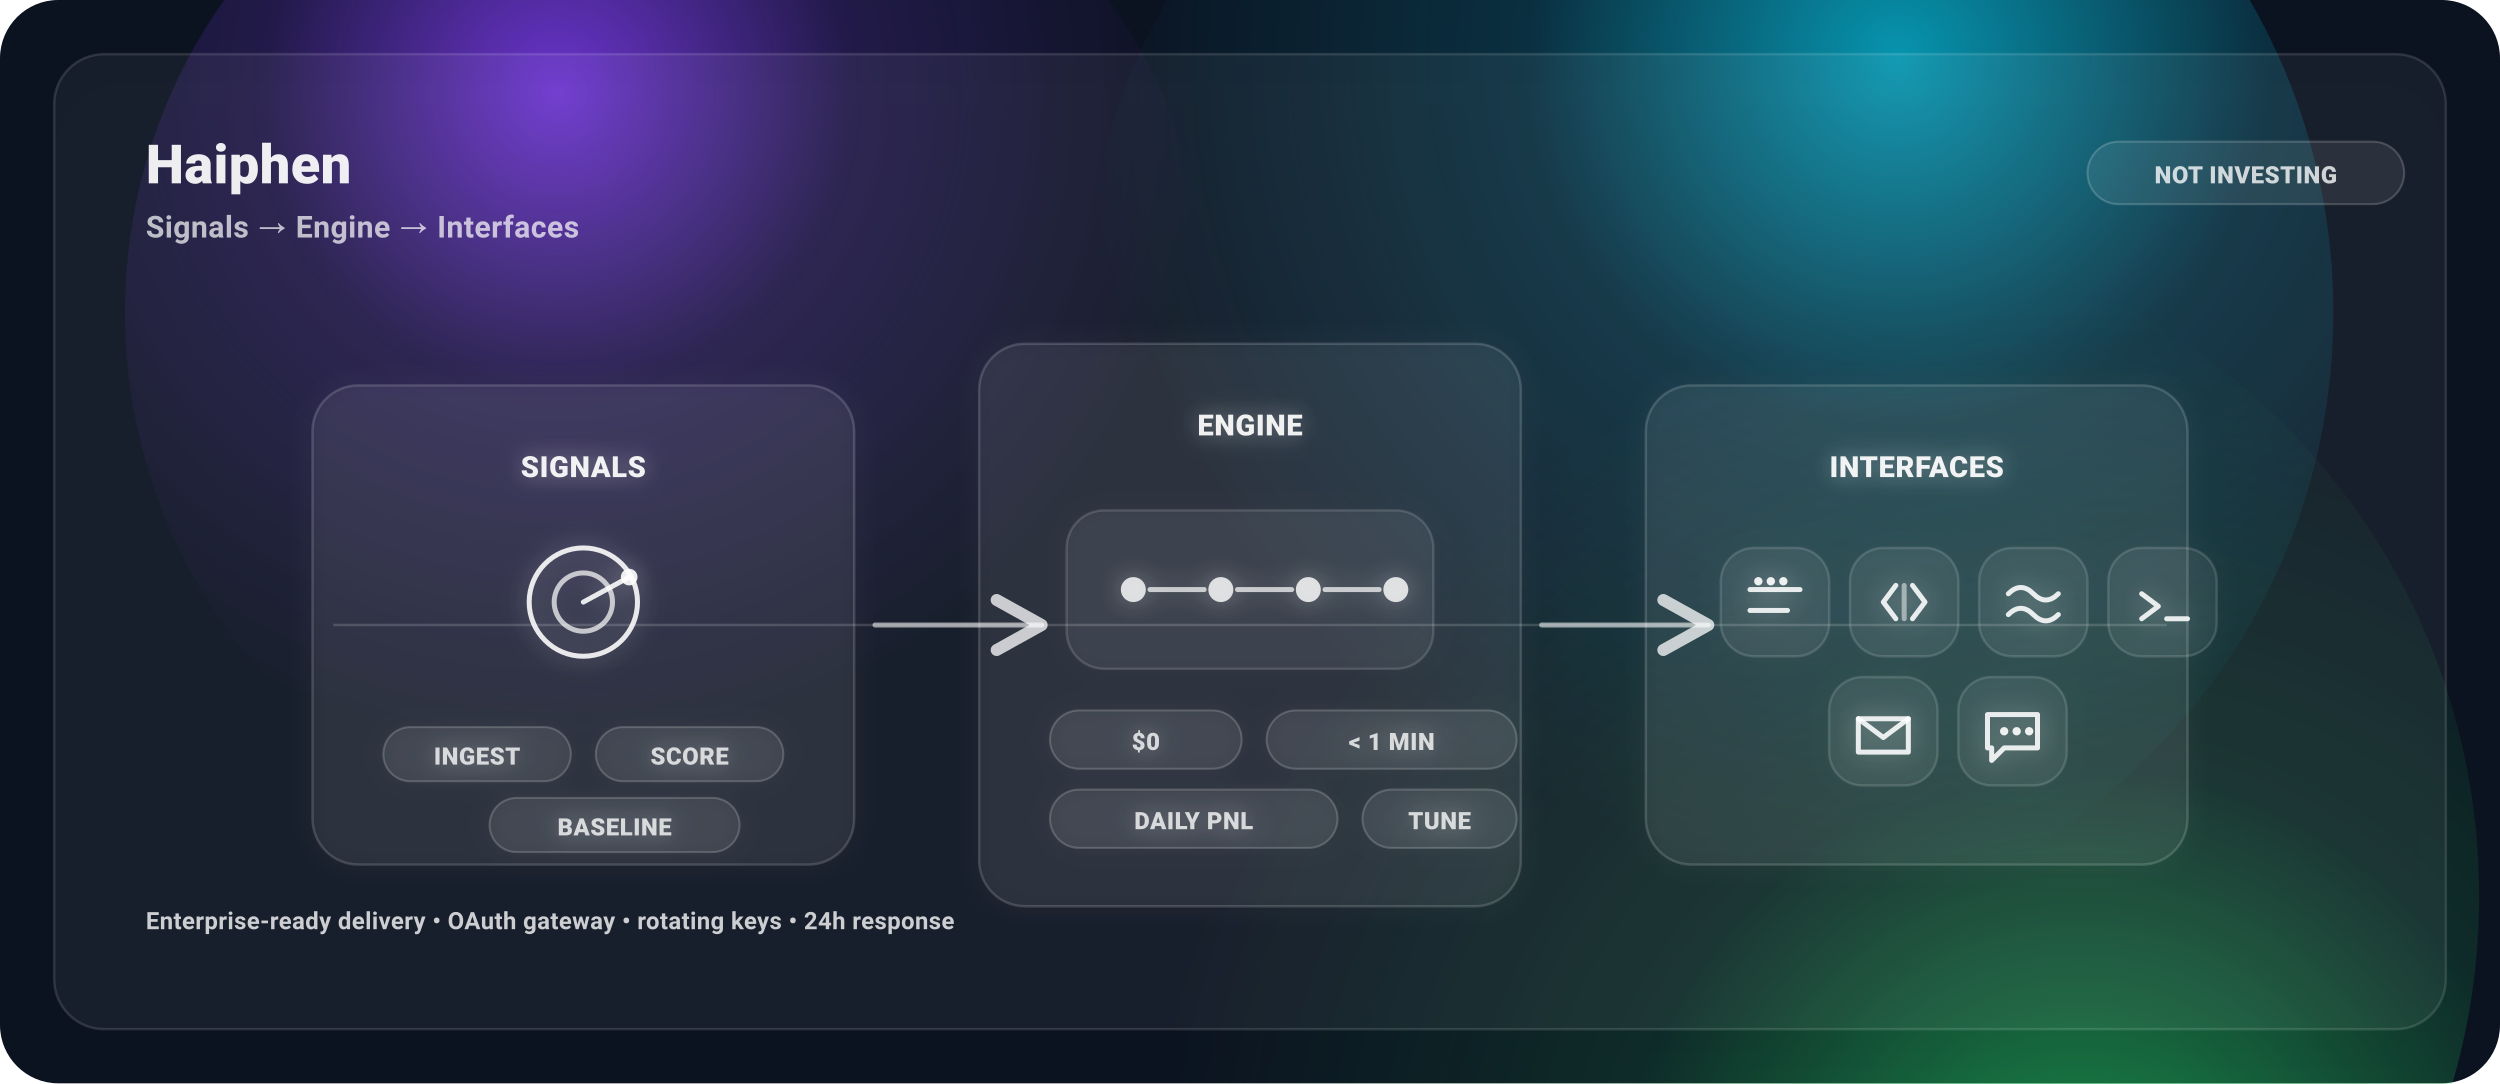
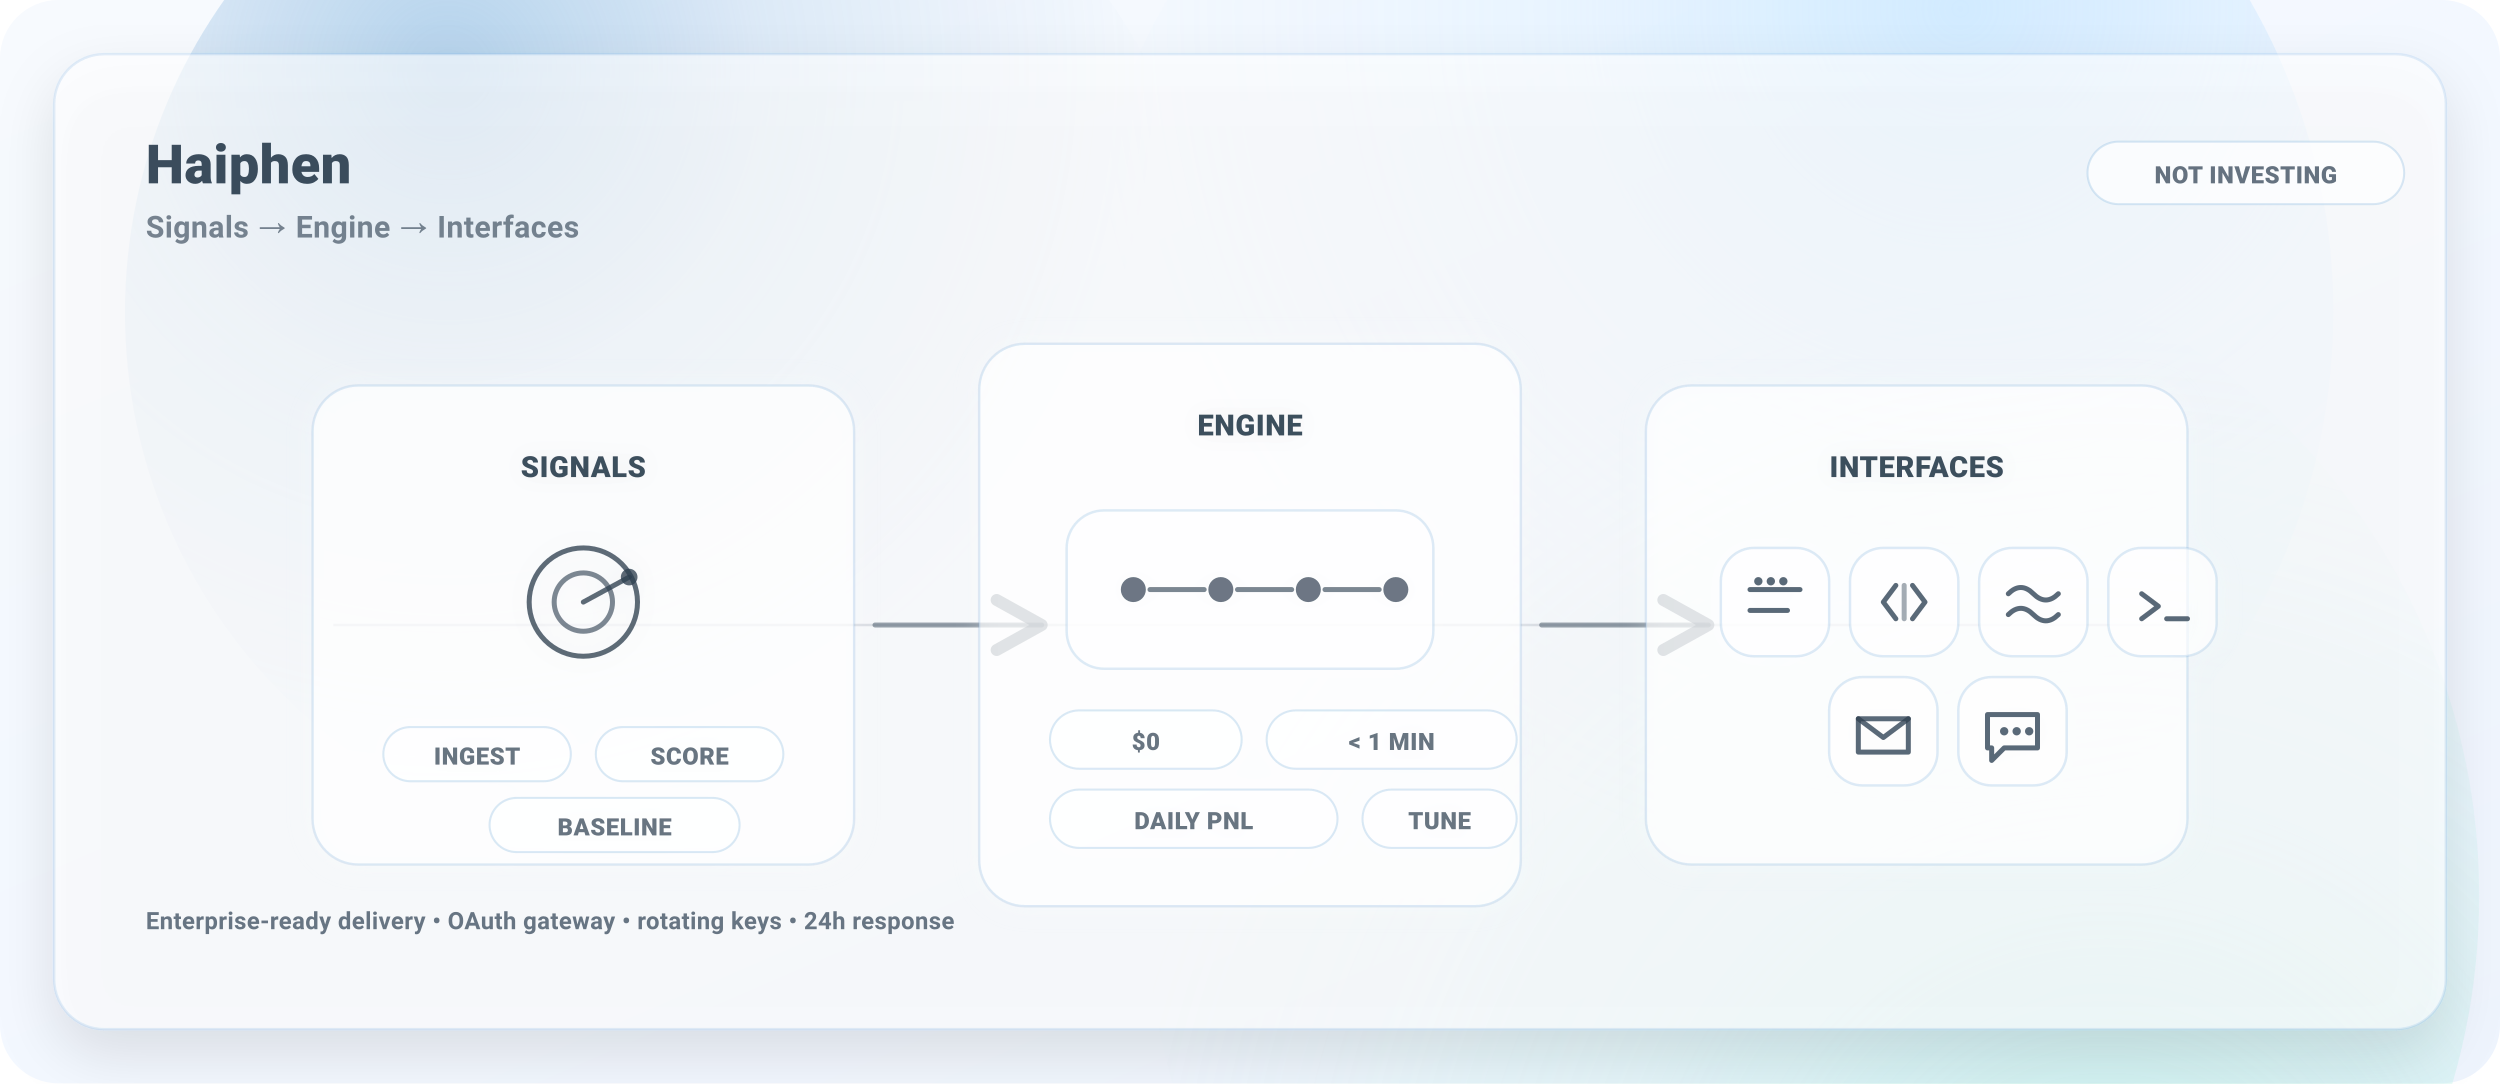
<svg xmlns="http://www.w3.org/2000/svg" viewBox="0 0 1200 520" role="img" aria-label="Haiphen: Signals to Engine to Interfaces">
  <defs>
    <linearGradient id="bg" x1="0" y1="0" x2="1" y2="1">
-       <stop offset="0" stop-color="#0B1220" />
-       <stop offset="0.45" stop-color="#0B1220" />
-       <stop offset="1" stop-color="#0B1220" />
+       <stop offset="0" stop-color="#F7FAFE" />
+       <stop offset="0.55" stop-color="#F3F8FF" />
+       <stop offset="1" stop-color="#EEF4FD" />
    </linearGradient>
-     <radialGradient id="blobViolet" cx="40%" cy="30%" r="60%">
-       <stop offset="0" stop-color="#7C3AED" stop-opacity="0.85" />
-       <stop offset="0.45" stop-color="#7C3AED" stop-opacity="0.20" />
-       <stop offset="1" stop-color="#7C3AED" stop-opacity="0" />
+     <radialGradient id="blobBlue" cx="30%" cy="28%" r="65%">
+       <stop offset="0" stop-color="#5A9BD4" stop-opacity="0.42" />
+       <stop offset="0.45" stop-color="#5A9BD4" stop-opacity="0.16" />
+       <stop offset="1" stop-color="#5A9BD4" stop-opacity="0" />
    </radialGradient>
-     <radialGradient id="blobCyan" cx="65%" cy="30%" r="65%">
-       <stop offset="0" stop-color="#06B6D4" stop-opacity="0.80" />
-       <stop offset="0.45" stop-color="#06B6D4" stop-opacity="0.18" />
-       <stop offset="1" stop-color="#06B6D4" stop-opacity="0" />
+     <radialGradient id="blobSky" cx="70%" cy="26%" r="70%">
+       <stop offset="0" stop-color="#9ED6FF" stop-opacity="0.40" />
+       <stop offset="0.45" stop-color="#9ED6FF" stop-opacity="0.14" />
+       <stop offset="1" stop-color="#9ED6FF" stop-opacity="0" />
    </radialGradient>
-     <radialGradient id="blobGreen" cx="70%" cy="75%" r="70%">
-       <stop offset="0" stop-color="#22C55E" stop-opacity="0.70" />
-       <stop offset="0.50" stop-color="#22C55E" stop-opacity="0.14" />
-       <stop offset="1" stop-color="#22C55E" stop-opacity="0" />
+     <radialGradient id="blobMint" cx="72%" cy="78%" r="75%">
+       <stop offset="0" stop-color="#7EE7D1" stop-opacity="0.34" />
+       <stop offset="0.50" stop-color="#7EE7D1" stop-opacity="0.12" />
+       <stop offset="1" stop-color="#7EE7D1" stop-opacity="0" />
    </radialGradient>
    <filter id="glassShadow" x="-30%" y="-30%" width="160%" height="160%">
-       <feDropShadow dx="0" dy="12" stdDeviation="14" flood-color="#000" flood-opacity="0.35" />
+       <feDropShadow dx="0" dy="12" stdDeviation="14" flood-color="#000" flood-opacity="0.18" />
    </filter>
    <filter id="softGlow" x="-40%" y="-40%" width="180%" height="180%">
      <feGaussianBlur stdDeviation="6" result="blur" />
-       <feColorMatrix in="blur" type="matrix" values="1 0 0 0 0                 0 1 0 0 0                 0 0 1 0 0                 0 0 0 0.45 0" result="glow" />
+       <feColorMatrix in="blur" type="matrix" values="1 0 0 0 0                 0 1 0 0 0                 0 0 1 0 0                 0 0 0 0.38 0" result="glow" />
      <feMerge>
        <feMergeNode in="glow" />
        <feMergeNode in="SourceGraphic" />
      </feMerge>
    </filter>
    <marker id="arrow" markerWidth="14" markerHeight="14" refX="11" refY="7" orient="auto">
-       <path d="M 2 2 L 11 7 L 2 12" fill="none" stroke="rgba(255,255,255,0.75)" stroke-width="2.4" stroke-linecap="round" stroke-linejoin="round" />
+       <path d="M 2 2 L 11 7 L 2 12" fill="none" stroke="rgba(44,62,80,0.55)" stroke-width="2.4" stroke-linecap="round" stroke-linejoin="round" />
    </marker>
    <style>
      .bg { fill: url(#bg); }
-       .blob1 { fill: url(#blobViolet); }
-       .blob2 { fill: url(#blobCyan); }
-       .blob3 { fill: url(#blobGreen); }
+       .blob1 { fill: url(#blobBlue); }
+       .blob2 { fill: url(#blobSky); }
+       .blob3 { fill: url(#blobMint); }

      .frame {
-         fill: rgba(255,255,255,0.05);
-         stroke: rgba(255,255,255,0.12);
+         fill: rgba(255,255,255,0.60);
+         stroke: rgba(90,155,212,0.16);
        stroke-width: 1.2;
      }

      .title {
-         fill: rgba(255,255,255,0.92);
+         fill: rgba(44,62,80,0.92);
        font: 800 26px ui-sans-serif, system-ui, -apple-system, Segoe UI, Roboto, Helvetica, Arial, sans-serif;
        letter-spacing: 0.2px;
      }
      .subtitle {
-         fill: rgba(255,255,255,0.70);
+         fill: rgba(44,62,80,0.62);
        font: 650 14.5px ui-sans-serif, system-ui, -apple-system, Segoe UI, Roboto, Helvetica, Arial, sans-serif;
        letter-spacing: 0.2px;
      }

      .chip {
-         fill: rgba(255,255,255,0.08);
-         stroke: rgba(255,255,255,0.18);
+         fill: rgba(255,255,255,0.70);
+         stroke: rgba(90,155,212,0.22);
        stroke-width: 1;
      }
      .chipText {
-         fill: rgba(255,255,255,0.78);
+         fill: rgba(44,62,80,0.72);
        font: 800 11.5px ui-sans-serif, system-ui, -apple-system, Segoe UI, Roboto, Helvetica, Arial, sans-serif;
        letter-spacing: 0.24px;
      }

      .nodeCard {
-         fill: rgba(255,255,255,0.06);
-         stroke: rgba(255,255,255,0.16);
+         fill: rgba(255,255,255,0.66);
+         stroke: rgba(90,155,212,0.20);
        stroke-width: 1.2;
      }
      .nodeLabel {
-         fill: rgba(255,255,255,0.92);
+         fill: rgba(44,62,80,0.92);
        font: 800 14px ui-sans-serif, system-ui, -apple-system, Segoe UI, Roboto, Helvetica, Arial, sans-serif;
        letter-spacing: 0.28px;
      }
      .nodeHint {
-         fill: rgba(255,255,255,0.62);
+         fill: rgba(44,62,80,0.62);
        font: 650 12px ui-sans-serif, system-ui, -apple-system, Segoe UI, Roboto, Helvetica, Arial, sans-serif;
      }

-       .line { stroke: rgba(255,255,255,0.55); stroke-width: 2.4; fill: none; stroke-linecap: round; }
-       .lineSoft { stroke: rgba(255,255,255,0.16); stroke-width: 1.2; fill: none; }
- 
-       .iconStroke { stroke: rgba(255,255,255,0.88); stroke-width: 2.4; fill: none; stroke-linecap: round; stroke-linejoin: round; }
-       .iconFill { fill: rgba(255,255,255,0.90); }
+       .line { stroke: rgba(44,62,80,0.45); stroke-width: 2.4; fill: none; stroke-linecap: round; }
+       .lineSoft { stroke: rgba(44,62,80,0.14); stroke-width: 1.2; fill: none; }
+ 
+       .iconStroke { stroke: rgba(44,62,80,0.78); stroke-width: 2.4; fill: none; stroke-linecap: round; stroke-linejoin: round; }
+       .iconFill { fill: rgba(44,62,80,0.78); }

      .mini {
-         fill: rgba(255,255,255,0.78);
+         fill: rgba(44,62,80,0.70);
        font: 750 11.5px ui-sans-serif, system-ui, -apple-system, Segoe UI, Roboto, Helvetica, Arial, sans-serif;
        letter-spacing: 0.18px;
      }
    </style>
  </defs>
  <rect class="bg" x="0" y="0" width="1200" height="520" rx="28" />
  <circle class="blob1" cx="320" cy="150" r="260" />
  <circle class="blob2" cx="820" cy="150" r="300" />
  <circle class="blob3" cx="870" cy="430" r="320" />
  <g filter="url(#glassShadow)">
    <rect class="frame" x="26" y="26" width="1148" height="468" rx="24" />
  </g>
  <text class="title" x="70" y="88">Haiphen</text>
  <text class="subtitle" x="70" y="114">Signals → Engine → Interfaces</text>
  <g transform="translate(1002,68)">
    <rect class="chip" x="0" y="0" width="152" height="30" rx="15" />
    <text class="chipText" x="76" y="20" text-anchor="middle">NOT INVESTING</text>
  </g>
  <path class="lineSoft" d="M160 300 H1040" />
  <g transform="translate(150,185)" filter="url(#softGlow)">
    <rect class="nodeCard" x="0" y="0" width="260" height="230" rx="22" />
    <text class="nodeLabel" x="130" y="44" text-anchor="middle">SIGNALS</text>
    <g transform="translate(98,72)">
      <circle class="iconStroke" cx="32" cy="32" r="26" />
      <circle class="iconStroke" cx="32" cy="32" r="14" opacity="0.8" />
      <path class="iconStroke" d="M32 32 L54 20" />
      <circle class="iconFill" cx="54" cy="20" r="4" />
    </g>
    <g transform="translate(34,164)">
      <rect class="chip" x="0" y="0" width="90" height="26" rx="13" />
      <text class="chipText" x="45" y="18" text-anchor="middle">INGEST</text>
      <rect class="chip" x="102" y="0" width="90" height="26" rx="13" />
      <text class="chipText" x="147" y="18" text-anchor="middle">SCORE</text>
      <rect class="chip" x="51" y="34" width="120" height="26" rx="13" />
      <text class="chipText" x="111" y="52" text-anchor="middle">BASELINE</text>
    </g>
  </g>
  <path class="line" d="M420 300 H500" marker-end="url(#arrow)" />
  <g transform="translate(470,165)" filter="url(#softGlow)">
    <rect class="nodeCard" x="0" y="0" width="260" height="270" rx="22" />
    <text class="nodeLabel" x="130" y="44" text-anchor="middle">ENGINE</text>
    <g transform="translate(42,80)">
-       <rect x="0" y="0" width="176" height="76" rx="18" fill="rgba(255,255,255,0.06)" stroke="rgba(255,255,255,0.14)" stroke-width="1.2" />
+       <rect x="0" y="0" width="176" height="76" rx="18" fill="rgba(255,255,255,0.66)" stroke="rgba(90,155,212,0.20)" stroke-width="1.2" />
      <circle class="iconFill" cx="32" cy="38" r="6" opacity="0.9" />
      <circle class="iconFill" cx="74" cy="38" r="6" opacity="0.9" />
      <circle class="iconFill" cx="116" cy="38" r="6" opacity="0.9" />
      <circle class="iconFill" cx="158" cy="38" r="6" opacity="0.9" />
      <path class="iconStroke" d="M40 38 H66" opacity="0.8" />
      <path class="iconStroke" d="M82 38 H108" opacity="0.8" />
      <path class="iconStroke" d="M124 38 H150" opacity="0.8" />
    </g>
    <g transform="translate(34,176)">
      <rect class="chip" x="0" y="0" width="92" height="28" rx="14" />
      <text class="chipText" x="46" y="19" text-anchor="middle">$0</text>
      <rect class="chip" x="104" y="0" width="120" height="28" rx="14" />
      <text class="chipText" x="164" y="19" text-anchor="middle">&lt; 1 MIN</text>
      <rect class="chip" x="0" y="38" width="138" height="28" rx="14" />
      <text class="chipText" x="69" y="57" text-anchor="middle">DAILY PNL</text>
      <rect class="chip" x="150" y="38" width="74" height="28" rx="14" />
      <text class="chipText" x="187" y="57" text-anchor="middle">TUNE</text>
    </g>
  </g>
  <path class="line" d="M740 300 H820" marker-end="url(#arrow)" />
  <g transform="translate(790,185)" filter="url(#softGlow)">
    <rect class="nodeCard" x="0" y="0" width="260" height="230" rx="22" />
    <text class="nodeLabel" x="130" y="44" text-anchor="middle">INTERFACES</text>
    <g transform="translate(36,78)">
-       <rect x="0" y="0" width="52" height="52" rx="16" fill="rgba(255,255,255,0.06)" stroke="rgba(255,255,255,0.14)" stroke-width="1.2" />
+       <rect x="0" y="0" width="52" height="52" rx="16" fill="rgba(255,255,255,0.66)" stroke="rgba(90,155,212,0.20)" stroke-width="1.2" />
      <path class="iconStroke" d="M14 20 H38" />
      <path class="iconStroke" d="M14 30 H32" />
      <circle class="iconFill" cx="18" cy="16" r="2" />
      <circle class="iconFill" cx="24" cy="16" r="2" />
      <circle class="iconFill" cx="30" cy="16" r="2" />
      <g transform="translate(62,0)">
-         <rect x="0" y="0" width="52" height="52" rx="16" fill="rgba(255,255,255,0.06)" stroke="rgba(255,255,255,0.14)" stroke-width="1.2" />
+         <rect x="0" y="0" width="52" height="52" rx="16" fill="rgba(255,255,255,0.66)" stroke="rgba(90,155,212,0.20)" stroke-width="1.2" />
        <path class="iconStroke" d="M22 18 L16 26 L22 34" />
        <path class="iconStroke" d="M30 18 L36 26 L30 34" />
        <path class="iconStroke" d="M26 18 L26 34" opacity="0.55" />
      </g>
      <g transform="translate(124,0)">
-         <rect x="0" y="0" width="52" height="52" rx="16" fill="rgba(255,255,255,0.06)" stroke="rgba(255,255,255,0.14)" stroke-width="1.2" />
+         <rect x="0" y="0" width="52" height="52" rx="16" fill="rgba(255,255,255,0.66)" stroke="rgba(90,155,212,0.20)" stroke-width="1.2" />
        <path class="iconStroke" d="M14 22 C18 18, 22 18, 26 22 C30 26, 34 26, 38 22" />
        <path class="iconStroke" d="M14 32 C18 28, 22 28, 26 32 C30 36, 34 36, 38 32" />
      </g>
      <g transform="translate(186,0)">
-         <rect x="0" y="0" width="52" height="52" rx="16" fill="rgba(255,255,255,0.06)" stroke="rgba(255,255,255,0.14)" stroke-width="1.2" />
+         <rect x="0" y="0" width="52" height="52" rx="16" fill="rgba(255,255,255,0.66)" stroke="rgba(90,155,212,0.20)" stroke-width="1.2" />
        <path class="iconStroke" d="M16 22 L24 28 L16 34" />
        <path class="iconStroke" d="M28 34 H38" />
      </g>
    </g>
    <g transform="translate(88,140)">
-       <rect x="0" y="0" width="52" height="52" rx="16" fill="rgba(255,255,255,0.06)" stroke="rgba(255,255,255,0.14)" stroke-width="1.2" />
+       <rect x="0" y="0" width="52" height="52" rx="16" fill="rgba(255,255,255,0.66)" stroke="rgba(90,155,212,0.20)" stroke-width="1.2" />
      <path class="iconStroke" d="M14 20 H38 V36 H14 Z" />
      <path class="iconStroke" d="M14 20 L26 29 L38 20" />
      <g transform="translate(62,0)">
-         <rect x="0" y="0" width="52" height="52" rx="16" fill="rgba(255,255,255,0.06)" stroke="rgba(255,255,255,0.14)" stroke-width="1.2" />
+         <rect x="0" y="0" width="52" height="52" rx="16" fill="rgba(255,255,255,0.66)" stroke="rgba(90,155,212,0.20)" stroke-width="1.2" />
        <path class="iconStroke" d="M14 18 H38 V34 H22 L16 40 V34 H14 Z" />
        <circle class="iconFill" cx="22" cy="26" r="2" />
        <circle class="iconFill" cx="28" cy="26" r="2" />
        <circle class="iconFill" cx="34" cy="26" r="2" />
      </g>
    </g>
  </g>
  <g transform="translate(70,446)">
    <text class="mini" x="0" y="0">Enterprise-ready delivery • OAuth gateway • rotating keys • 24h response</text>
  </g>
</svg>
